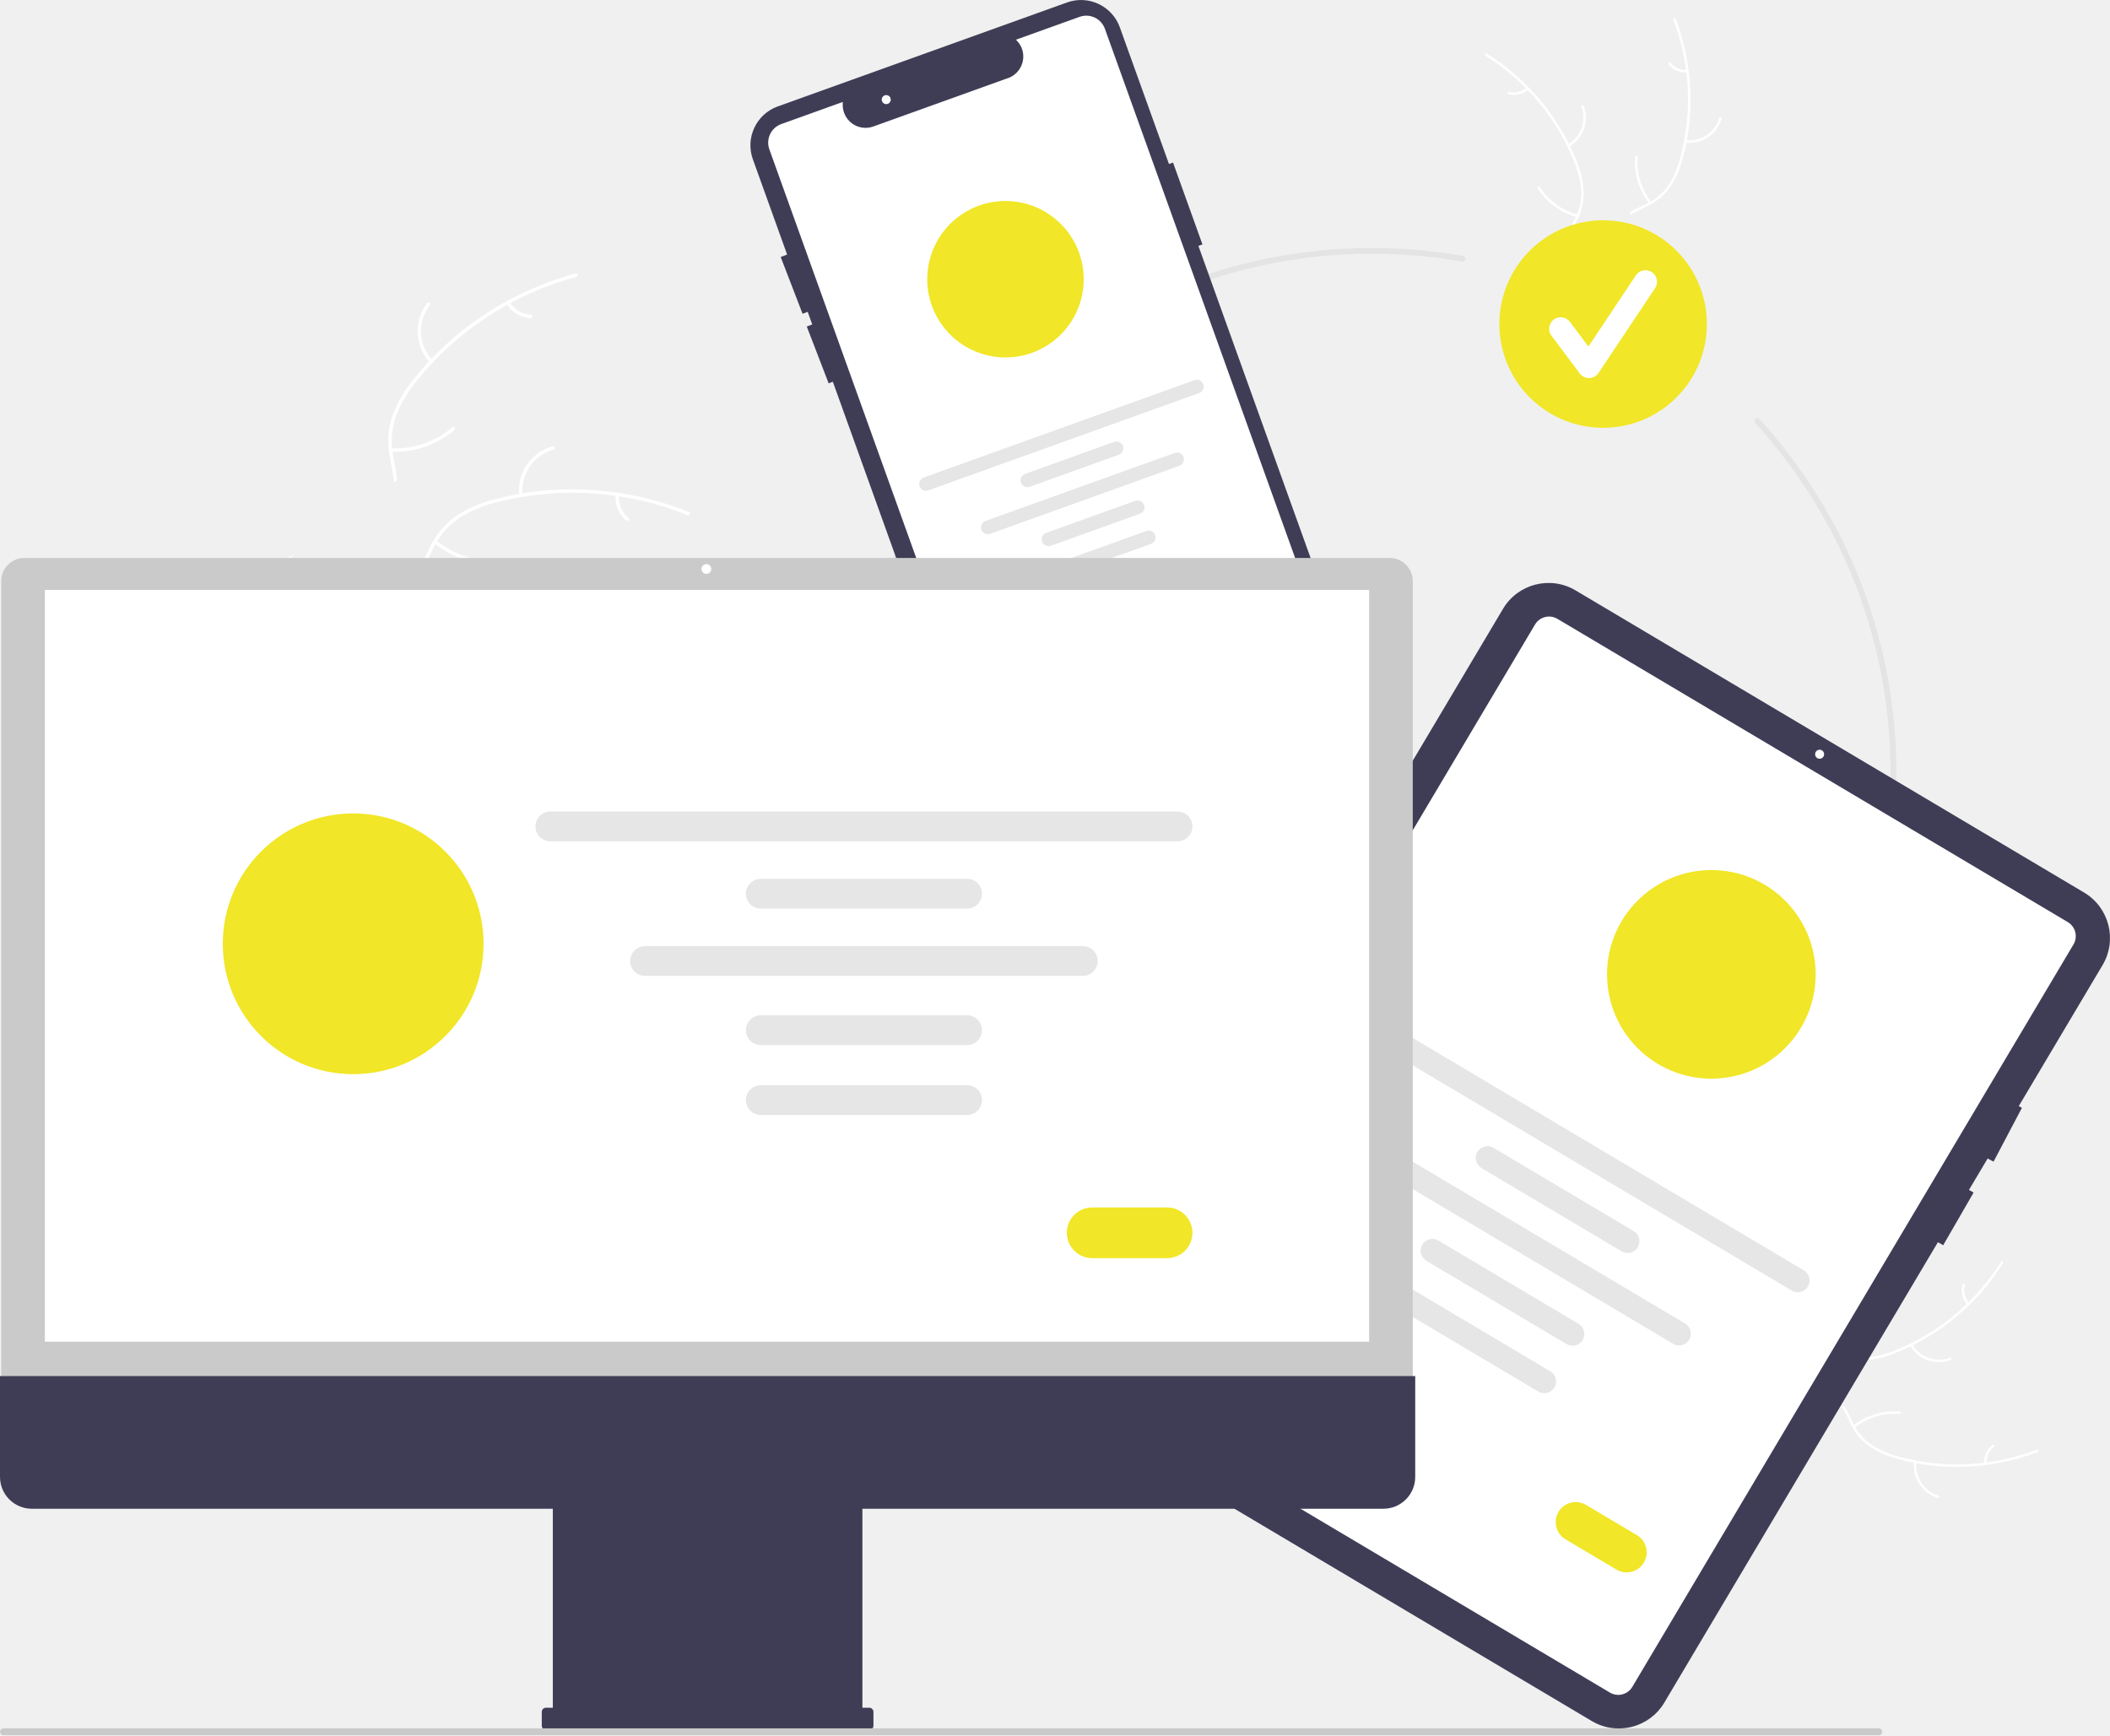
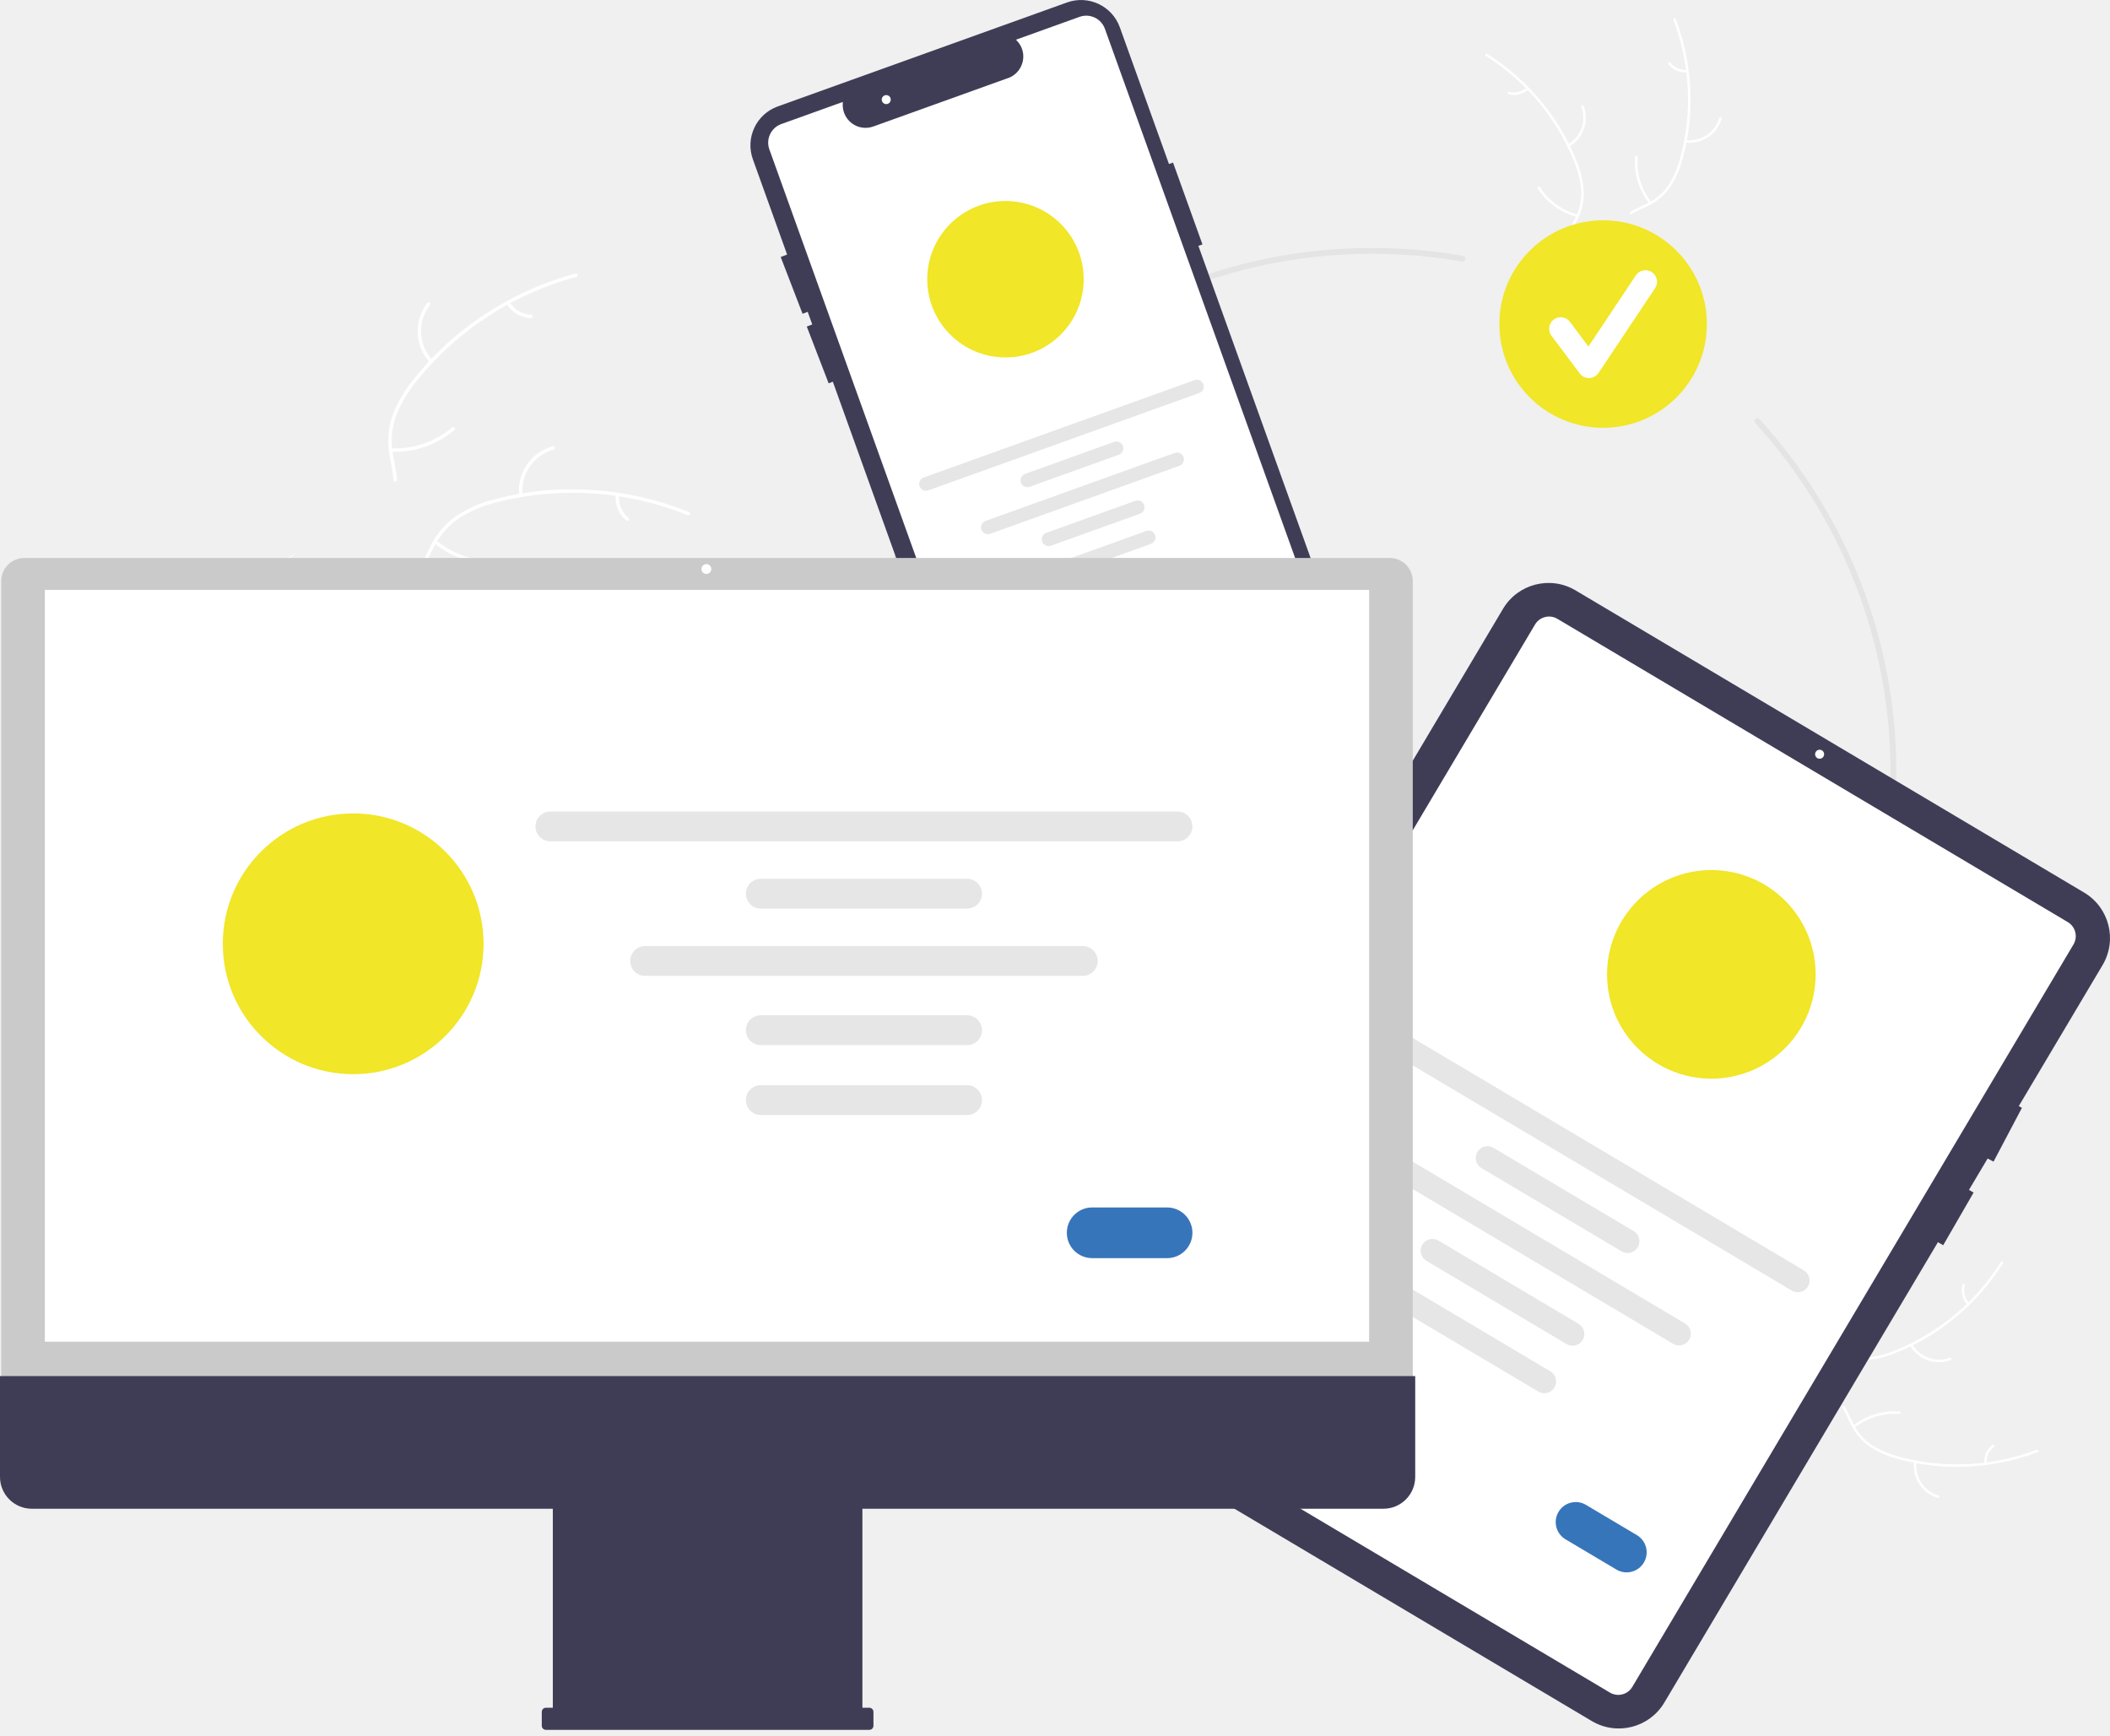
<svg xmlns="http://www.w3.org/2000/svg" data-name="Layer 1" width="728.252" height="598.943" viewBox="0 0 728.252 598.943">
  <path d="M828.549,210.725c4.653-18.979.229-41.112-14.804-53.595a90.031,90.031,0,0,1-22.02,57.757c-5.393,6.171-12.034,12.472-12.296,20.663-.163,5.097,2.325,9.992,5.754,13.767,3.429,3.775,7.754,6.6,12.027,9.381l.628,1.107C811.595,245.929,823.896,229.704,828.549,210.725Z" transform="translate(-235.874 -150.5287)" fill="#f0f0f0" />
  <path d="M813.443,157.407a76.953,76.953,0,0,1,2.45,47.282,33.138,33.138,0,0,1-4.048,9.561,19.006,19.006,0,0,1-7.557,6.554c-2.825,1.429-5.879,2.563-8.308,4.653a11.638,11.638,0,0,0-3.915,8.675c-.117,4.087,1.241,7.972,2.701,11.725,1.621,4.167,3.371,8.47,2.996,13.032-.045.553.815.591.86.039.652-7.938-4.739-14.643-5.594-22.342-.399-3.593.282-7.327,2.939-9.947,2.323-2.291,5.472-3.463,8.344-4.884a20.281,20.281,0,0,0,7.628-6.133,30.636,30.636,0,0,0,4.401-9.37A74.658,74.658,0,0,0,819.326,183.11a78.317,78.317,0,0,0-5.121-26.104c-.197-.516-.958-.112-.763.401Z" transform="translate(-235.874 -150.5287)" fill="#fff" />
  <path d="M817.533,199.737a11.545,11.545,0,0,0,12.52-8.171c.156-.532-.663-.799-.819-.266a10.691,10.691,0,0,1-11.661,7.577c-.549-.072-.585.789-.039.86Z" transform="translate(-235.874 -150.5287)" fill="#fff" />
  <path d="M805.816,220.269a22.253,22.253,0,0,1-4.721-15.515c.043-.553-.817-.591-.86-.039A23.146,23.146,0,0,0,805.18,220.85c.345.435.979-.148.636-.581Z" transform="translate(-235.874 -150.5287)" fill="#fff" />
  <path d="M818.083,174.658a6.535,6.535,0,0,1-5.675-2.5c-.34-.439-.973.145-.636.581a7.323,7.323,0,0,0,6.272,2.779.445.445,0,0,0,.45-.411.433.433,0,0,0-.411-.45Z" transform="translate(-235.874 -150.5287)" fill="#fff" />
  <path d="M748.735,169.416c.204.28.409.56.611.847a86.065,86.065,0,0,1,7.223,11.948c.166.32.329.647.486.971a90.732,90.732,0,0,1,8.806,32.223,88.112,88.112,0,0,1,.062,13.388c-.441,6.156-1.408,12.796.164,18.568a15.114,15.114,0,0,0,.583,1.778l29.769,11.347c.081-.008.159-.009.24-.017l1.168.507c.033-.229.061-.467.094-.695.019-.133.032-.268.052-.4.011-.089.021-.179.036-.258.004-.03.007-.059.008-.082.015-.08.02-.156.033-.229q.247-1.994.467-3.999c.003-.007.003-.007-.001-.016a129.556,129.556,0,0,0,.007-30.63c-.04-.303-.077-.613-.131-.921a84.079,84.079,0,0,0-2.977-13.394,74.329,74.329,0,0,0-2.609-7.054A61.81,61.81,0,0,0,782.497,186.96c-8.528-9.707-20.066-16.579-32.789-17.484C749.382,169.453,749.063,169.432,748.735,169.416Z" transform="translate(-235.874 -150.5287)" fill="#f0f0f0" />
  <path d="M748.658,169.819a76.953,76.953,0,0,1,30.424,36.277,33.138,33.138,0,0,1,2.525,10.071,19.006,19.006,0,0,1-2.088,9.783c-1.395,2.841-3.151,5.586-3.832,8.717a11.638,11.638,0,0,0,2.097,9.284c2.367,3.334,5.79,5.618,9.216,7.735,3.803,2.351,7.791,4.733,10.239,8.601.297.469,1.007-.019.71-.487-4.259-6.73-12.6-8.838-17.918-14.471-2.482-2.628-4.186-6.02-3.642-9.711.476-3.227,2.284-6.059,3.722-8.924a20.281,20.281,0,0,0,2.398-9.489,30.636,30.636,0,0,0-2.128-10.131,74.658,74.658,0,0,0-11.549-20.275,78.317,78.317,0,0,0-19.805-17.759c-.468-.294-.833.487-.368.779Z" transform="translate(-235.874 -150.5287)" fill="#fff" />
  <path d="M777.409,201.155a11.545,11.545,0,0,0,5.077-14.062c-.196-.518-1.011-.238-.814.281a10.691,10.691,0,0,1-4.749,13.071c-.482.273.007.982.487.71Z" transform="translate(-235.874 -150.5287)" fill="#fff" />
  <path d="M780.415,224.603a22.253,22.253,0,0,1-13.11-9.545c-.298-.468-1.008.02-.71.487a23.146,23.146,0,0,0,13.663,9.905c.538.139.693-.708.158-.847Z" transform="translate(-235.874 -150.5287)" fill="#fff" />
  <path d="M762.749,180.8a6.535,6.535,0,0,1-6.036,1.421c-.535-.146-.69.702-.158.847a7.323,7.323,0,0,0,6.681-1.557.445.445,0,0,0,.112-.599.433.433,0,0,0-.599-.112Z" transform="translate(-235.874 -150.5287)" fill="#fff" />
  <path d="M709.374,598.115c-99.804,0-181-81.196-181-181s81.196-181,181-181a182.729,182.729,0,0,1,31.477,2.728 1.0 1,0,1,1-.345,1.97A180.782,180.782,0,0,0,709.374,238.115c-98.701,0-179,80.299-179,179s80.299,179,179,179,179-80.299,179-179a178.548,178.548,0,0,0-46.695-120.569,1,1,0,0,1,1.478-1.348,180.544,180.544,0,0,1,47.217,121.916C890.374,516.919,809.178,598.115,709.374,598.115Z" transform="translate(-235.874 -150.5287)" fill="#e4e4e4" />
  <circle cx="553.307" cy="111.852" r="35.811" fill="#f1e627" />
  <path d="M784.296,281.019a3.982,3.982,0,0,1-3.186-1.594l-9.77-13.027a3.983,3.983,0,1,1,6.374-4.78l6.392,8.522,16.416-24.624a3.984,3.984,0,0,1,6.629,4.419l-19.54,29.309a3.985,3.985,0,0,1-3.204,1.773C784.37,281.018,784.333,281.019,784.296,281.019Z" transform="translate(-235.874 -150.5287)" fill="#fff" />
  <path d="M704.717,389.026,649.494,235.396l1.4-.503-10.156-28.257-1.4.504-16.956-47.169a14.255,14.255,0,0,0-18.237-8.593l-99.833,35.885a14.256,14.256,0,0,0-8.594,18.237l11.822,32.889-2.213.852,7.547,19.597,1.771-.682,1.567,4.359-1.885.726,7.547,19.597,1.444-.556,54.736,152.274a14.23,14.23,0,0,0,18.238,8.594l99.832-35.885A14.273,14.273,0,0,0,704.717,389.026Z" transform="translate(-235.874 -150.5287)" fill="#3f3d56" />
  <path d="M591.041,438.086a6.845,6.845,0,0,1-6.424-4.524L501.412,202.087a6.831,6.831,0,0,1,4.118-8.739l21.241-7.635-.032.743a7.874,7.874,0,0,0,10.53,7.742L584.41,177.254a7.974,7.974,0,0,0,4.488-5.636,7.808,7.808,0,0,0-1.861-6.835l-.498-.553,21.941-7.887a6.84,6.84,0,0,1,8.739,4.118L696.604,381.306a18.147,18.147,0,0,1-10.927,23.188L593.356,437.68A6.842,6.842,0,0,1,591.041,438.086Z" transform="translate(-235.874 -150.5287)" fill="#fff" />
  <circle cx="347.033" cy="96.377" r="27" fill="#f1e627" />
  <path d="M649.813,286.17l-93.502,33.61a2.362,2.362,0,1,1-1.598-4.445l93.502-33.61a2.362,2.362,0,0,1,1.598,4.445Z" transform="translate(-235.874 -150.5287)" fill="#e6e6e6" />
  <path d="M622.046,307.48l-30.756,11.055a2.362,2.362,0,1,1-1.598-4.445l30.756-11.055a2.362,2.362,0,0,1,1.598,4.445Z" transform="translate(-235.874 -150.5287)" fill="#e6e6e6" />
  <path d="M629.361,327.831l-30.756,11.055a2.362,2.362,0,1,1-1.598-4.445L627.763,323.386a2.362,2.362,0,0,1,1.598,4.445Z" transform="translate(-235.874 -150.5287)" fill="#e6e6e6" />
  <path d="M633.108,338.255,602.352,349.31a2.362,2.362,0,1,1-1.598-4.445l30.756-11.055a2.362,2.362,0,1,1,1.598,4.445Z" transform="translate(-235.874 -150.5287)" fill="#e6e6e6" />
  <path d="M642.901,311.313l-65.253,23.456a2.362,2.362,0,1,1-1.598-4.445l65.253-23.456a2.362,2.362,0,1,1,1.598,4.445Z" transform="translate(-235.874 -150.5287)" fill="#e6e6e6" />
  <path d="M629.758,363.558l-11.167,4.014a4.016,4.016,0,0,1-2.717-7.559l11.167-4.014a4.016,4.016,0,0,1,2.717,7.559Z" transform="translate(-235.874 -150.5287)" fill="#f1e627" />
  <circle cx="305.882" cy="34.38" r="1.553" fill="#fff" />
  <path d="M363.157,272.252c17.406-20.488,45.647-33.401,71.684-26.706a123.863,123.863,0,0,0-46.635,71.113c-2.531,10.987-4.202,23.471-13.122,30.366-5.55,4.291-13.014,5.464-19.986,4.685-6.972-.779-13.608-3.323-20.155-5.845l-1.741.193C337.581,319.535,345.752,292.741,363.157,272.252Z" transform="translate(-235.874 -150.5287)" fill="#f0f0f0" />
  <path d="M434.775,246.107a105.87,105.87,0,0,0-54.686,35.389,45.591,45.591,0,0,0-7.395,12.221,26.149,26.149,0,0,0-1.213,13.708c.685,4.301,1.883,8.62,1.511,13.013a16.011,16.011,0,0,1-6.514,11.358c-4.461,3.426-9.887,5.044-15.248,6.442-5.953,1.552-12.16,3.07-16.944,7.166-.58.496-1.316-.432-.737-.928,8.323-7.127,20.144-6.522,29.417-11.776,4.327-2.452,7.941-6.222,8.719-11.295.681-4.436-.551-8.892-1.282-13.24a27.903,27.903,0,0,1,.687-13.448,42.148,42.148,0,0,1,6.898-12.46,102.712,102.712,0,0,1,23.391-21.986A107.747,107.747,0,0,1,434.607,244.933c.735-.197.898.978.168,1.173Z" transform="translate(-235.874 -150.5287)" fill="#fff" />
  <path d="M384.289,275.674a15.884,15.884,0,0,1-.985-20.544c.467-.602,1.425.095.957.699a14.708,14.708,0,0,0,.955,19.109c.524.554-.407,1.288-.928.737Z" transform="translate(-235.874 -150.5287)" fill="#fff" />
  <path d="M370.846,305.29A30.615,30.615,0,0,0,391.948,298.044c.581-.494,1.318.434.737.928a31.844,31.844,0,0,1-21.974,7.495c-.763-.034-.624-1.211.135-1.177Z" transform="translate(-235.874 -150.5287)" fill="#fff" />
  <path d="M411.802,254.842a8.991,8.991,0,0,0,7.362,4.311c.763.025.623,1.202-.135,1.177a10.075,10.075,0,0,1-8.155-4.751.612.612,0,0,1,.095-.832.595.595,0,0,1,.832.095Z" transform="translate(-235.874 -150.5287)" fill="#fff" />
  <path d="M473.557,327.924c-.477-.002-.954-.004-1.437.002a118.406,118.406,0,0,0-19.142,1.581c-.49.073-.986.154-1.474.241a124.827,124.827,0,0,0-43.022,16.163,121.222,121.222,0,0,0-14.975,10.724c-6.508,5.454-13.13,11.886-20.832,14.787a20.794,20.794,0,0,1-2.452.784L333.573,348.168c-.056-.096-.118-.185-.174-.281l-1.507-.893c.229-.221.471-.445.7-.665.132-.129.273-.252.405-.38.091-.084.182-.168.259-.249.03-.028.061-.056.085-.076.077-.081.157-.148.229-.221q2.024-1.883,4.082-3.745c.005-.008.005-.008.019-.011,10.477-9.428,21.834-18.064,34.14-24.703.37-.2.746-.408,1.133-.596a115.674,115.674,0,0,1,17.332-7.48,102.264,102.264,0,0,1,9.967-2.779,85.037,85.037,0,0,1,26.536-1.658c17.697,1.681,34.66,9.004,45.927,22.457C472.994,327.233,473.274,327.572,473.557,327.924Z" transform="translate(-235.874 -150.5287)" fill="#f0f0f0" />
  <path d="M473.169,328.336a105.87,105.87,0,0,0-64.97-4.669,45.591,45.591,0,0,0-13.263,5.305,26.149,26.149,0,0,0-9.222,10.215c-2.043,3.846-3.686,8.017-6.628,11.299a16.011,16.011,0,0,1-12.04,5.147c-5.624.049-10.931-1.926-16.053-4.037-5.687-2.344-11.558-4.87-17.844-4.479-.762.047-.79-1.137-.03-1.184,10.936-.679,20.011,6.921,30.578,8.308,4.931.647,10.086-.187,13.762-3.769,3.214-3.132,4.913-7.431,6.948-11.344a27.902,27.902,0,0,1,8.645-10.324,42.148,42.148,0,0,1,13.01-5.796,102.713,102.713,0,0,1,31.914-3.472,107.747,107.747,0,0,1,35.765,7.761c.705.285.128,1.321-.572,1.038Z" transform="translate(-235.874 -150.5287)" fill="#fff" />
  <path d="M415.057,321.547a15.884,15.884,0,0,1,11.583-16.996c.736-.2,1.081.934.344,1.134a14.708,14.708,0,0,0-10.742,15.832c.084.758-1.101.783-1.184.03Z" transform="translate(-235.874 -150.5287)" fill="#fff" />
  <path d="M386.493,337.1a30.615,30.615,0,0,0,21.211,6.92c.762-.045.791,1.14.03,1.184a31.844,31.844,0,0,1-22.057-7.245c-.589-.487.231-1.343.816-.859Z" transform="translate(-235.874 -150.5287)" fill="#fff" />
  <path d="M449.567,321.479a8.991,8.991,0,0,0,3.282,7.875c.594.479-.226,1.335-.816.859a10.075,10.075,0,0,1-3.651-8.703.612.612,0,0,1,.577-.607.595.595,0,0,1,.607.577Z" transform="translate(-235.874 -150.5287)" fill="#fff" />
  <path d="M885.524,666.043c18.979,4.653,41.112.229,53.595-14.804a90.031,90.031,0,0,1-57.757-22.02c-6.171-5.393-12.472-12.034-20.663-12.296-5.097-.163-9.992,2.325-13.767,5.754-3.775,3.429-6.6,7.754-9.381,12.027l-1.107.628C850.32,649.088,866.545,661.389,885.524,666.043Z" transform="translate(-235.874 -150.5287)" fill="#f0f0f0" />
  <path d="M938.842,650.936a76.953,76.953,0,0,1-47.282,2.45,33.138,33.138,0,0,1-9.561-4.048,19.006,19.006,0,0,1-6.554-7.557c-1.429-2.825-2.563-5.879-4.653-8.308a11.638,11.638,0,0,0-8.675-3.915c-4.087-.117-7.972,1.241-11.725,2.701-4.167,1.621-8.47,3.371-13.032,2.996-.553-.045-.591.815-.039.86,7.938.652,14.643-4.739,22.342-5.594,3.593-.399,7.327.282,9.947,2.939,2.291,2.323,3.463,5.472,4.884,8.344a20.281,20.281,0,0,0,6.133,7.628,30.636,30.636,0,0,0,9.37,4.401,74.657,74.657,0,0,0,23.142,2.986,78.317,78.317,0,0,0,26.104-5.121c.516-.197.112-.958-.401-.763Z" transform="translate(-235.874 -150.5287)" fill="#fff" />
  <path d="M896.512,655.026a11.545,11.545,0,0,0,8.171,12.52c.532.156.799-.663.266-.819a10.691,10.691,0,0,1-7.577-11.661c.072-.549-.789-.585-.86-.039Z" transform="translate(-235.874 -150.5287)" fill="#fff" />
  <path d="M875.98,643.309a22.253,22.253,0,0,1,15.515-4.721c.553.043.591-.817.039-.86a23.146,23.146,0,0,0-16.135,4.945c-.435.345.148.979.581.636Z" transform="translate(-235.874 -150.5287)" fill="#fff" />
  <path d="M921.591,655.577a6.535,6.535,0,0,1,2.5-5.675c.439-.34-.145-.973-.581-.636a7.323,7.323,0,0,0-2.779,6.272.445.445,0,0,0,.411.45.433.433,0,0,0,.45-.411Z" transform="translate(-235.874 -150.5287)" fill="#fff" />
  <path d="M926.833,586.228c-.28.204-.56.409-.847.611a86.065,86.065,0,0,1-11.948,7.223c-.32.166-.647.329-.971.486a90.732,90.732,0,0,1-32.223,8.806,88.112,88.112,0,0,1-13.388.062c-6.156-.441-12.796-1.408-18.568.164a15.114,15.114,0,0,0-1.778.583l-11.347,29.769c.008.081.009.159.017.24l-.507,1.168c.229.033.467.061.695.094.133.019.268.032.4.052.089.011.179.021.258.036.03.004.059.007.082.008.08.015.156.02.229.033q1.994.247,3.999.467c.007.003.007.003.016-.001a129.556,129.556,0,0,0,30.63.007c.303-.04.613-.077.921-.131a84.079,84.079,0,0,0,13.394-2.977,74.329,74.329,0,0,0,7.054-2.609,61.81,61.81,0,0,0,16.335-10.326c9.707-8.528,16.579-20.066,17.484-32.789C926.796,586.876,926.817,586.556,926.833,586.228Z" transform="translate(-235.874 -150.5287)" fill="#f0f0f0" />
  <path d="M926.43,586.151a76.953,76.953,0,0,1-36.277,30.424,33.138,33.138,0,0,1-10.071,2.525,19.006,19.006,0,0,1-9.783-2.088c-2.841-1.395-5.586-3.151-8.717-3.832a11.638,11.638,0,0,0-9.284,2.097c-3.334,2.367-5.618,5.79-7.735,9.216-2.351,3.803-4.733,7.791-8.601,10.239-.469.297.019,1.007.487.71,6.73-4.259,8.838-12.6,14.471-17.918,2.628-2.482,6.02-4.186,9.711-3.642,3.227.476,6.059,2.284,8.924,3.722a20.281,20.281,0,0,0,9.489,2.398,30.636,30.636,0,0,0,10.131-2.128,74.658,74.658,0,0,0,20.275-11.549A78.317,78.317,0,0,0,927.208,586.519c.294-.468-.487-.833-.779-.368Z" transform="translate(-235.874 -150.5287)" fill="#fff" />
  <path d="M895.094,614.902a11.545,11.545,0,0,0,14.062,5.077c.518-.196.238-1.011-.281-.814a10.691,10.691,0,0,1-13.071-4.749c-.273-.482-.982.007-.71.487Z" transform="translate(-235.874 -150.5287)" fill="#fff" />
  <path d="M871.646,617.909a22.253,22.253,0,0,1,9.545-13.11c.468-.298-.02-1.008-.487-.71a23.146,23.146,0,0,0-9.905,13.663c-.139.538.708.693.847.158Z" transform="translate(-235.874 -150.5287)" fill="#fff" />
  <path d="M915.449,600.243a6.535,6.535,0,0,1-1.421-6.036c.146-.535-.702-.69-.847-.158a7.323,7.323,0,0,0,1.557,6.681.445.445,0,0,0,.599.112.433.433,0,0,0,.112-.599Z" transform="translate(-235.874 -150.5287)" fill="#fff" />
  <path d="M961.571,483.63l-28.94,48.7,1.1.58-9.8,18.58-2.04-1.08-6.44,10.83,1.6.92-10.5,18.18-1.82-1.05-94.43,158.92a18.274,18.274,0,0,1-25.02,6.37L609.731,640.27a18.272,18.272,0,0,1-6.37-25.02l151.27-254.58a18.274,18.274,0,0,1,25.02-6.37l175.55,104.31A18.281,18.281,0,0,1,961.571,483.63Z" transform="translate(-235.874 -150.5287)" fill="#3f3d56" />
  <path d="M791.537,734.753,615.369,630.076a5.634,5.634,0,0,1-1.963-7.712L765.679,366.09a5.634,5.634,0,0,1,7.712-1.963L949.56,468.804a5.634,5.634,0,0,1,1.963,7.712L799.25,732.79A5.634,5.634,0,0,1,791.537,734.753Z" transform="translate(-235.874 -150.5287)" fill="#fff" />
  <circle cx="628.028" cy="260.333" r="1.553" fill="#fff" />
  <path d="M854.291,595.994,707.234,508.615a4.066,4.066,0,1,1,4.154-6.991l147.057,87.379a4.066,4.066,0,1,1-4.154,6.991Z" transform="translate(-235.874 -150.5287)" fill="#e6e6e6" />
  <path d="M795.572,582.454l-48.371-28.741a4.066,4.066,0,1,1,4.154-6.991l48.371,28.741a4.066,4.066,0,0,1-4.154,6.991Z" transform="translate(-235.874 -150.5287)" fill="#e6e6e6" />
  <path d="M776.554,614.461l-48.371-28.741a4.066,4.066,0,0,1,4.154-6.991l48.371,28.741a4.066,4.066,0,1,1-4.154,6.991Z" transform="translate(-235.874 -150.5287)" fill="#e6e6e6" />
  <path d="M766.813,630.855l-48.371-28.741a4.066,4.066,0,1,1,4.154-6.991l48.371,28.741a4.066,4.066,0,1,1-4.154,6.991Z" transform="translate(-235.874 -150.5287)" fill="#e6e6e6" />
  <path d="M813.325,614.352l-102.627-60.979a4.066,4.066,0,0,1,4.154-6.991l102.627,60.979a4.066,4.066,0,1,1-4.154,6.991Z" transform="translate(-235.874 -150.5287)" fill="#e6e6e6" />
-   <path d="M793.764,692.284l-17.563-10.436a6.914,6.914,0,0,1,7.064-11.888l17.563,10.436a6.914,6.914,0,0,1-7.064,11.888Z" transform="translate(-235.874 -150.5287)" fill="#f1e627" />
+   <path d="M793.764,692.284l-17.563-10.436a6.914,6.914,0,0,1,7.064-11.888l17.563,10.436a6.914,6.914,0,0,1-7.064,11.888Z" transform="translate(-235.874 -150.5287)" fill="#3775ba" />
  <circle cx="590.659" cy="336.314" r="36" fill="#f1e627" />
  <path d="M236.298,633.134H723.479V351.086a7.98,7.98,0,0,0-7.971-7.971H244.269a7.98,7.98,0,0,0-7.971,7.971Z" transform="translate(-235.874 -150.5287)" fill="#cacaca" />
  <rect x="15.476" y="203.611" width="457.077" height="259.491" fill="#fff" />
  <path d="M235.874,625.502v34.805a10.987,10.987,0,0,0,10.987,10.987H426.676v68.689h-2.389a1.427,1.427,0,0,0-1.427,1.427V746.188a1.427,1.427,0,0,0,1.427,1.427H535.914A1.427,1.427,0,0,0,537.341,746.188v-4.778a1.427,1.427,0,0,0-1.427-1.427h-2.389V671.295H713.34a10.987,10.987,0,0,0,10.987-10.987v-34.805Z" transform="translate(-235.874 -150.5287)" fill="#3f3d56" />
  <path d="M642.287,440.923H425.833a5.145,5.145,0,1,1,0-10.29H642.287a5.145,5.145,0,1,1,0,10.29Z" transform="translate(-235.874 -150.5287)" fill="#e6e6e6" />
  <path d="M569.659,464.149H498.461a5.145,5.145,0,1,1,0-10.291h71.198a5.145,5.145,0,1,1,0,10.291Z" transform="translate(-235.874 -150.5287)" fill="#e6e6e6" />
  <path d="M569.659,511.26H498.461a5.145,5.145,0,0,1,0-10.291h71.198a5.145,5.145,0,0,1,0,10.291Z" transform="translate(-235.874 -150.5287)" fill="#e6e6e6" />
  <path d="M569.659,535.39H498.461a5.145,5.145,0,1,1,0-10.29h71.198a5.145,5.145,0,1,1,0,10.29Z" transform="translate(-235.874 -150.5287)" fill="#e6e6e6" />
  <path d="M609.589,487.374H458.531a5.145,5.145,0,1,1,0-10.29H609.589a5.145,5.145,0,1,1,0,10.29Z" transform="translate(-235.874 -150.5287)" fill="#e6e6e6" />
-   <path d="M638.684,584.795H612.832a8.749,8.749,0,0,1,0-17.498h25.852a8.749,8.749,0,0,1,0,17.498Z" transform="translate(-235.874 -150.5287)" fill="#f1e627" />
+   <path d="M638.684,584.795H612.832a8.749,8.749,0,0,1,0-17.498h25.852a8.749,8.749,0,0,1,0,17.498Z" transform="translate(-235.874 -150.5287)" fill="#3775ba" />
  <circle cx="121.895" cy="325.766" r="45" fill="#f1e627" />
-   <path d="M884.359,749.471h-647.294a1.191,1.191,0,0,1,0-2.381h647.294a1.191,1.191,0,0,1,0,2.381Z" transform="translate(-235.874 -150.5287)" fill="#cacaca" />
  <circle cx="243.802" cy="196.403" r="1.696" fill="#fff" />
</svg>
